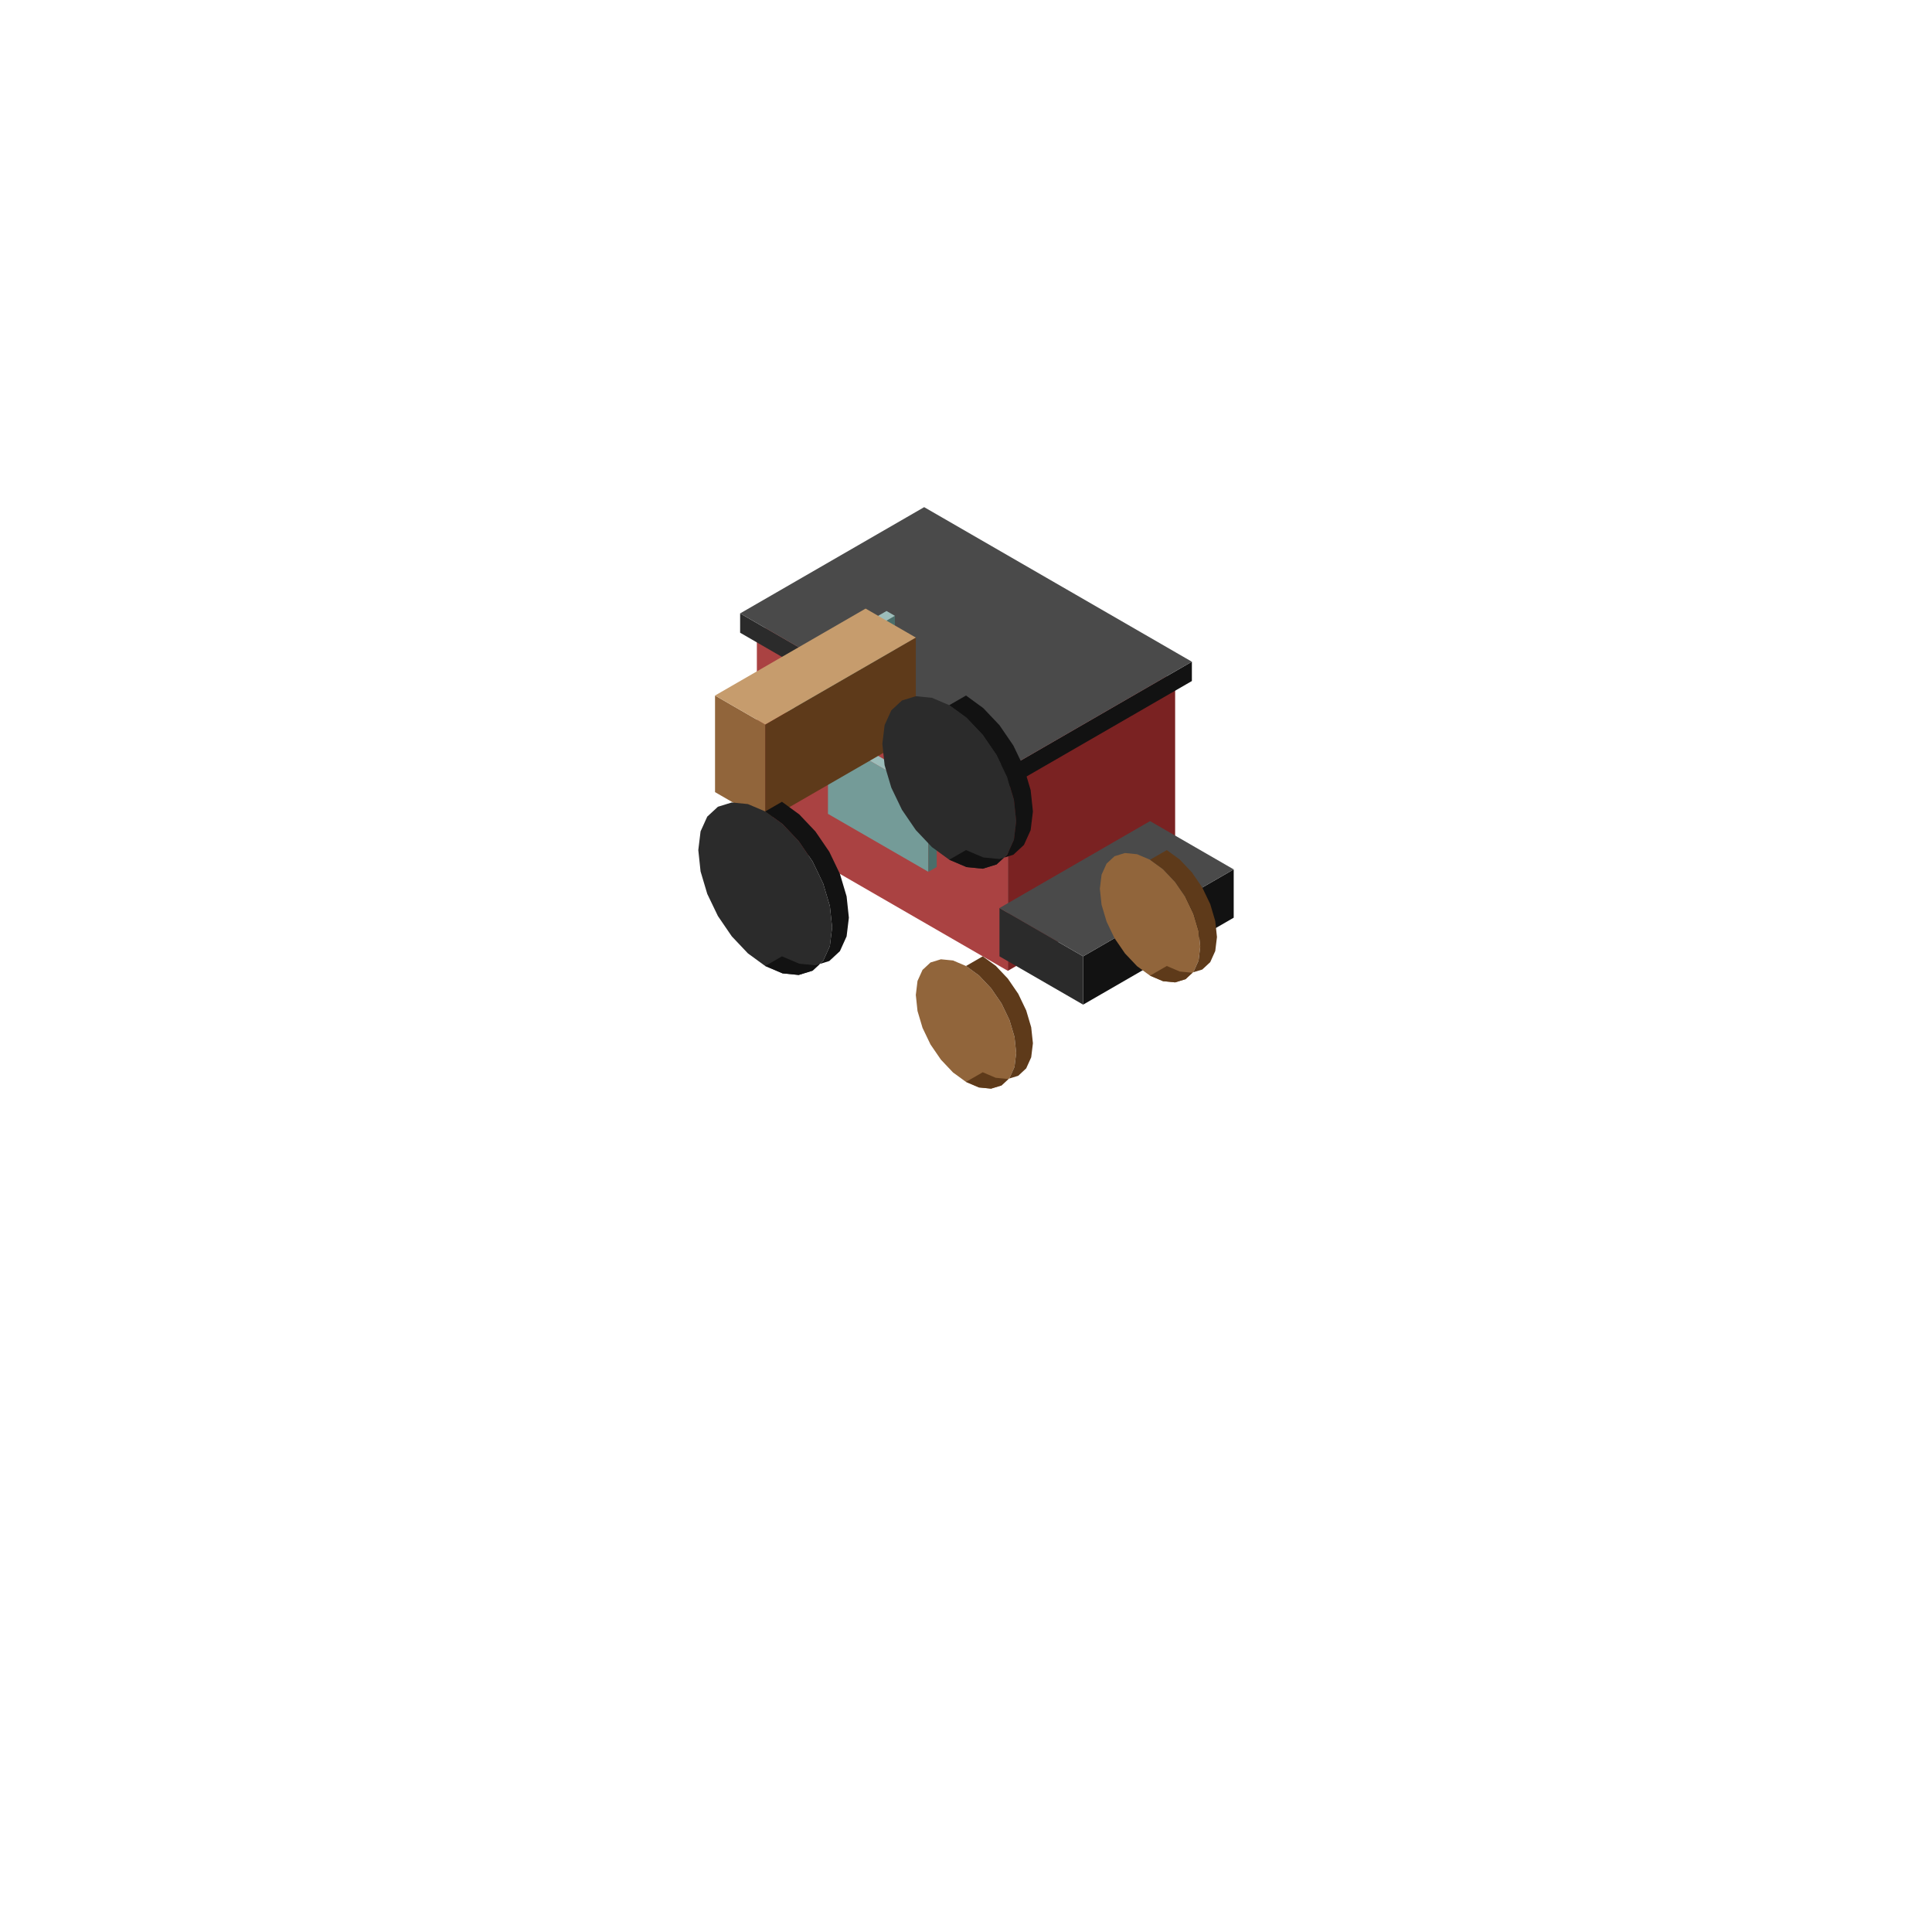
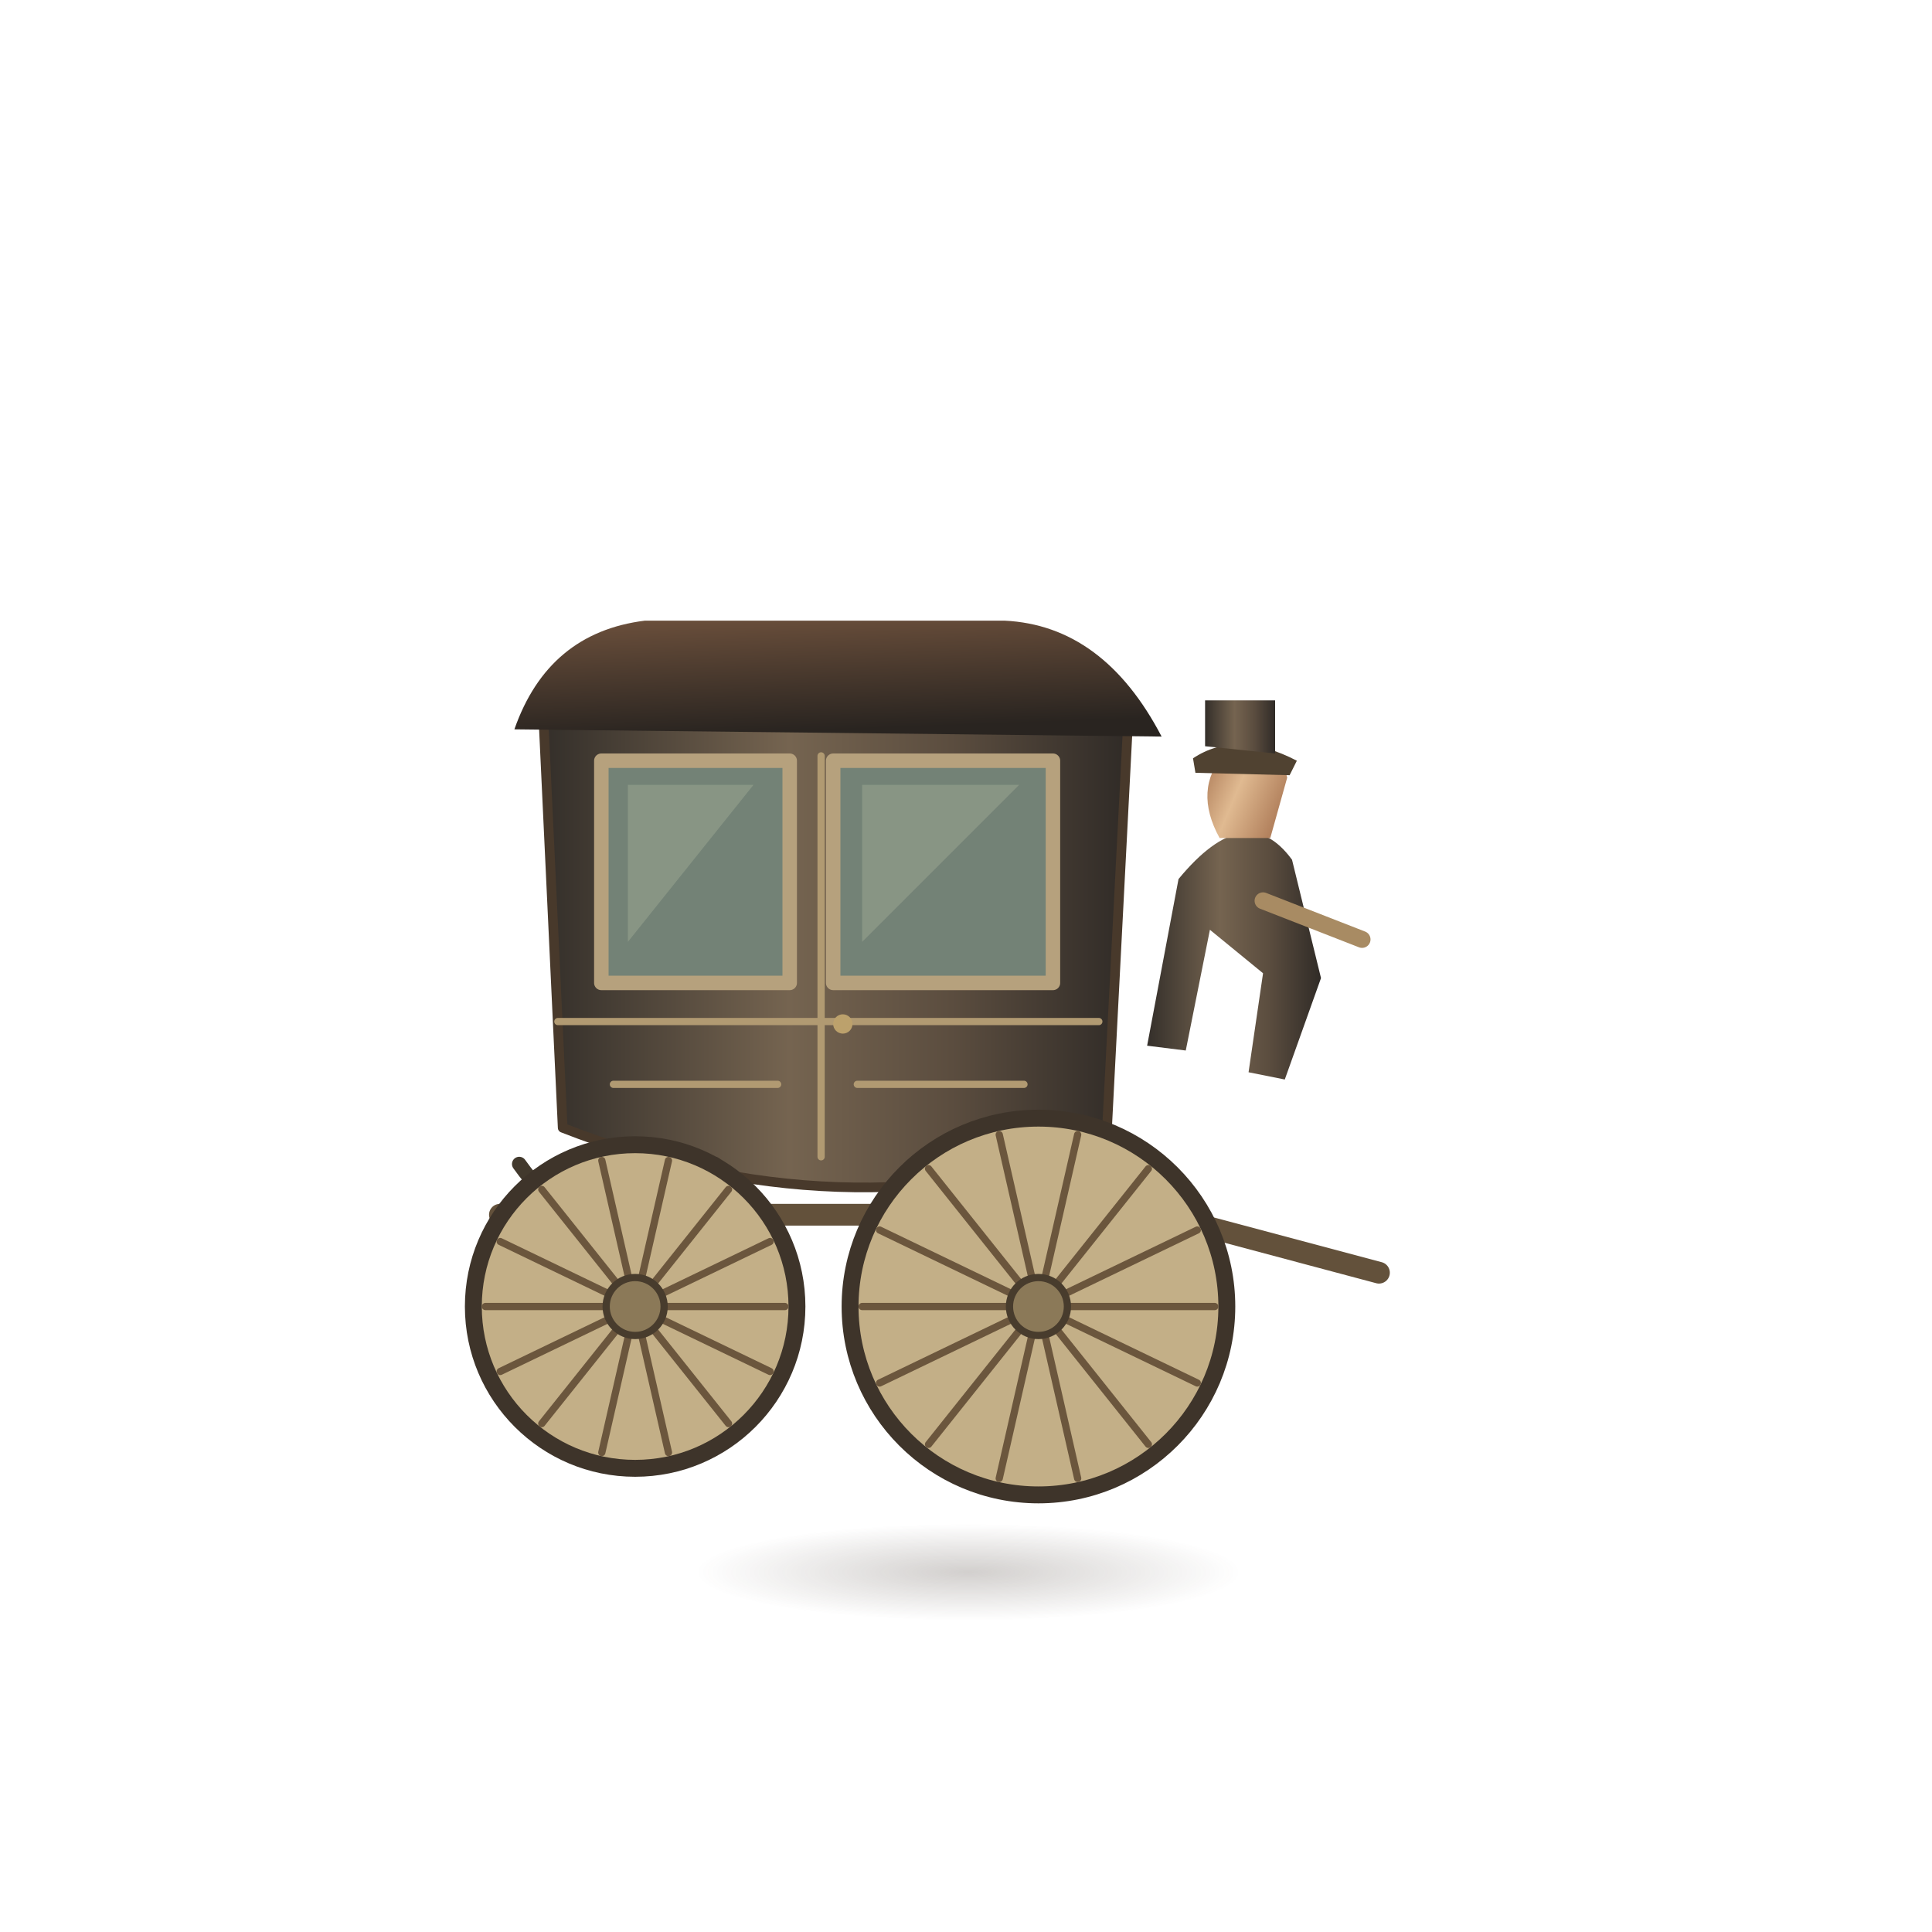
- <svg xmlns="http://www.w3.org/2000/svg" viewBox="0 0 800 800" width="1024" height="1024">
-   <polygon points="313.40,262.00 417.32,322.00 417.32,402.00 313.40,342.00" fill="#AA4242" opacity="1.0" />
-   <polygon points="417.32,322.00 486.60,282.00 486.60,362.00 417.32,402.00" fill="#7A2222" opacity="1.0" />
-   <polygon points="313.40,262.00 382.68,222.00 486.60,282.00 417.32,322.00" fill="#D46A6A" opacity="1.0" />
-   <polygon points="306.47,254.00 417.32,318.00 417.32,326.00 306.47,262.00" fill="#2b2b2b" opacity="1.0" />
-   <polygon points="417.32,318.00 493.53,274.00 493.53,282.00 417.32,326.00" fill="#121212" opacity="1.0" />
-   <polygon points="306.47,254.00 382.68,210.00 493.53,274.00 417.32,318.00" fill="#4A4A4A" opacity="1.0" />
-   <polygon points="342.84,305.00 384.41,329.00 384.41,361.00 342.84,337.00" fill="#749B98" opacity="1.0" />
-   <polygon points="384.41,329.00 387.88,327.00 387.88,359.00 384.41,361.00" fill="#4A6E6A" opacity="1.0" />
-   <polygon points="342.84,305.00 346.31,303.00 387.88,327.00 384.41,329.00" fill="#9CBDBA" opacity="1.0" />
-   <polygon points="325.52,277.00 328.99,279.00 328.99,311.00 325.52,309.00" fill="#749B98" opacity="1.0" />
-   <polygon points="328.99,279.00 370.56,255.00 370.56,287.00 328.99,311.00" fill="#4A6E6A" opacity="1.0" />
-   <polygon points="325.52,277.00 367.09,253.00 370.56,255.00 328.99,279.00" fill="#9CBDBA" opacity="1.0" />
-   <polygon points="413.86,376.00 448.50,396.00 448.50,416.00 413.86,396.00" fill="#2b2b2b" opacity="1.0" />
-   <polygon points="448.50,396.00 510.85,360.00 510.85,380.00 448.50,416.00" fill="#121212" opacity="1.0" />
-   <polygon points="413.86,376.00 476.21,340.00 510.85,360.00 448.50,396.00" fill="#4A4A4A" opacity="1.0" />
-   <polygon points="296.08,288.00 316.86,300.00 316.86,340.00 296.08,328.00" fill="#91653B" opacity="1.0" />
-   <polygon points="316.86,300.00 379.22,264.00 379.22,304.00 316.86,340.00" fill="#5E3A1A" opacity="1.0" />
-   <polygon points="296.08,288.00 358.43,252.00 379.22,264.00 316.86,300.00" fill="#C69C6D" opacity="1.0" />
-   <polygon points="420.78,436.00 420.08,429.38 418.00,422.39 414.70,415.51 410.39,409.22 405.38,403.92 400.00,400.00 394.62,397.71 389.61,397.22 385.30,398.54 382.00,401.61 379.92,406.20 379.22,412.00 379.92,418.62 382.00,425.61 385.30,432.49 389.61,438.78 394.62,444.08 400.00,448.00 405.38,450.29 410.39,450.78 414.70,449.46 418.00,446.39 420.08,441.80" fill="#91653B" opacity="1.0" />
-   <polygon points="406.93,444.00 412.31,446.29 417.32,446.78 421.63,445.46 424.93,442.39 427.00,437.80 427.71,432.00 427.00,425.38 424.93,418.39 421.63,411.51 417.32,405.22 412.31,399.92 406.93,396.00 400.00,400.00 405.38,403.92 410.39,409.22 414.70,415.51 418.00,422.39 420.08,429.38 420.78,436.00 420.08,441.80 418.00,446.39 414.70,449.46 410.39,450.78 405.38,450.29 400.00,448.00" fill="#5E3A1A" opacity="1.0" />
-   <polygon points="496.99,392.00 496.29,385.38 494.21,378.39 490.91,371.51 486.60,365.22 481.59,359.92 476.21,356.00 470.83,353.71 465.82,353.22 461.51,354.54 458.21,357.61 456.13,362.20 455.43,368.00 456.13,374.62 458.21,381.61 461.51,388.49 465.82,394.78 470.83,400.08 476.21,404.00 481.59,406.29 486.60,406.78 490.91,405.46 494.21,402.39 496.29,397.80" fill="#91653B" opacity="1.0" />
-   <polygon points="483.14,400.00 488.52,402.29 493.53,402.78 497.84,401.46 501.14,398.39 503.21,393.80 503.92,388.00 503.21,381.38 501.14,374.39 497.84,367.51 493.53,361.22 488.52,355.92 483.14,352.00 476.21,356.00 481.59,359.92 486.60,365.22 490.91,371.51 494.21,378.39 496.29,385.38 496.99,392.00 496.29,397.80 494.21,402.39 490.91,405.46 486.60,406.78 481.59,406.29 476.21,404.00" fill="#5E3A1A" opacity="1.0" />
-   <polygon points="344.57,384.00 343.63,375.17 340.86,365.86 336.46,356.69 330.72,348.29 324.03,341.23 316.86,336.00 309.69,332.95 303.01,332.29 297.27,334.06 292.86,338.14 290.09,344.26 289.15,352.00 290.09,360.83 292.86,370.14 297.27,379.31 303.01,387.71 309.69,394.77 316.86,400.00 324.03,403.05 330.72,403.71 336.46,401.94 340.86,397.86 343.63,391.74" fill="#2b2b2b" opacity="1.0" />
-   <polygon points="323.79,396.00 330.96,399.05 337.65,399.71 343.39,397.94 347.79,393.86 350.56,387.74 351.50,380.00 350.56,371.17 347.79,361.86 343.39,352.69 337.65,344.29 330.96,337.23 323.79,332.00 316.86,336.00 324.03,341.23 330.72,348.29 336.46,356.69 340.86,365.86 343.63,375.17 344.57,384.00 343.63,391.74 340.86,397.86 336.46,401.94 330.72,403.71 324.03,403.05 316.86,400.00" fill="#121212" opacity="1.0" />
-   <polygon points="420.78,340.00 419.84,331.17 417.07,321.86 412.67,312.69 406.93,304.29 400.24,297.23 393.07,292.00 385.90,288.95 379.22,288.29 373.48,290.06 369.07,294.14 366.30,300.26 365.36,308.00 366.30,316.83 369.07,326.14 373.48,335.31 379.22,343.71 385.90,350.77 393.07,356.00 400.24,359.05 406.93,359.71 412.67,357.94 417.07,353.86 419.84,347.74" fill="#2b2b2b" opacity="1.0" />
-   <polygon points="400.00,352.00 407.17,355.05 413.86,355.71 419.60,353.94 424.00,349.86 426.77,343.74 427.71,336.00 426.77,327.17 424.00,317.86 419.60,308.69 413.86,300.29 407.17,293.23 400.00,288.00 393.07,292.00 400.24,297.23 406.93,304.29 412.67,312.69 417.07,321.86 419.84,331.17 420.78,340.00 419.84,347.74 417.07,353.86 412.67,357.94 406.93,359.71 400.24,359.05 393.07,356.00" fill="#121212" opacity="1.0" />
+ <svg xmlns="http://www.w3.org/2000/svg" viewBox="0 0 800 800" width="1024" height="1024" role="img" aria-labelledby="title">
+   <defs>
+     <linearGradient id="cloth" x1="0" x2="1">
+       <stop stop-color="#342f2a" />
+       <stop offset=".42" stop-color="#756450" />
+       <stop offset=".7" stop-color="#5b4d3f" />
+       <stop offset="1" stop-color="#302b27" />
+     </linearGradient>
+     <linearGradient id="skin" x1="0" x2="1" y2=".5">
+       <stop stop-color="#a87552" />
+       <stop offset=".5" stop-color="#e0ba91" />
+       <stop offset="1" stop-color="#b3825e" />
+     </linearGradient>
+     <linearGradient id="leather" x2=".2" y2="1">
+       <stop stop-color="#6c503c" />
+       <stop offset="1" stop-color="#292420" />
+     </linearGradient>
+     <linearGradient id="silk" x1="0" x2="1">
+       <stop stop-color="#594637" />
+       <stop offset=".4" stop-color="#a18968" />
+       <stop offset=".65" stop-color="#80684f" />
+       <stop offset="1" stop-color="#49392d" />
+     </linearGradient>
+     <radialGradient id="shadow">
+       <stop stop-color="#3c3028" stop-opacity=".23" />
+       <stop offset="1" stop-color="#3c3028" stop-opacity="0" />
+     </radialGradient>
+   </defs>
+   <ellipse cx="401" cy="651" rx="113" ry="20" fill="url(#shadow)" />
+   <g stroke-linejoin="round" stroke-linecap="round">
+     <path d="M225 297q110-33 242 4l-9 174q-110 37-225-8Z" fill="url(#cloth)" stroke="#48392b" stroke-width="4" />
+     <path d="M213 302q14-40 54-45h149q41 2 65 48Z" fill="url(#leather)" />
+     <path d="M249 315h78v92h-78Zm96 0h91v92h-91Z" fill="#738276" stroke="#b6a17d" stroke-width="6" />
+     <path d="M260 325l52 0-52 65m97-65h65l-65 65" fill="#c8d0b0" opacity=".25" />
+     <path d="M340 313v166m-109-56h224m-201 26h68m33 0h69" stroke="#b19a72" stroke-width="3" />
+     <circle cx="349" cy="424" r="4" fill="#bca16c" />
+     <path d="M215 482q37 52 81 0m90 0q36 48 79 0" fill="none" stroke="#42392d" stroke-width="6" />
+     <path d="M207 503h274l90 24" fill="none" stroke="#63513b" stroke-width="9" />
+     <circle cx="263" cy="541" r="67" fill="#c3af87" stroke="#3e342a" stroke-width="7" />
+     <path d="M263 541l62.00 0.00" stroke="#6b563d" stroke-width="3" />
+     <path d="M263 541l55.86 26.90" stroke="#6b563d" stroke-width="3" />
+     <path d="M263 541l38.66 48.47" stroke="#6b563d" stroke-width="3" />
+     <path d="M263 541l13.80 60.45" stroke="#6b563d" stroke-width="3" />
+     <path d="M263 541l-13.80 60.45" stroke="#6b563d" stroke-width="3" />
+     <path d="M263 541l-38.66 48.47" stroke="#6b563d" stroke-width="3" />
+     <path d="M263 541l-55.86 26.90" stroke="#6b563d" stroke-width="3" />
+     <path d="M263 541l-62.00 0.00" stroke="#6b563d" stroke-width="3" />
+     <path d="M263 541l-55.86 -26.90" stroke="#6b563d" stroke-width="3" />
+     <path d="M263 541l-38.66 -48.47" stroke="#6b563d" stroke-width="3" />
+     <path d="M263 541l-13.80 -60.45" stroke="#6b563d" stroke-width="3" />
+     <path d="M263 541l13.80 -60.45" stroke="#6b563d" stroke-width="3" />
+     <path d="M263 541l38.66 -48.47" stroke="#6b563d" stroke-width="3" />
+     <path d="M263 541l55.86 -26.90" stroke="#6b563d" stroke-width="3" />
+     <circle cx="263" cy="541" r="12" fill="#8b7958" stroke="#483c2d" stroke-width="3" />
+     <circle cx="430" cy="541" r="78" fill="#c3af87" stroke="#3e342a" stroke-width="7" />
+     <path d="M430 541l73.00 0.00" stroke="#6b563d" stroke-width="3" />
+     <path d="M430 541l65.77 31.67" stroke="#6b563d" stroke-width="3" />
+     <path d="M430 541l45.51 57.07" stroke="#6b563d" stroke-width="3" />
+     <path d="M430 541l16.24 71.17" stroke="#6b563d" stroke-width="3" />
+     <path d="M430 541l-16.24 71.17" stroke="#6b563d" stroke-width="3" />
+     <path d="M430 541l-45.51 57.07" stroke="#6b563d" stroke-width="3" />
+     <path d="M430 541l-65.77 31.67" stroke="#6b563d" stroke-width="3" />
+     <path d="M430 541l-73.00 0.00" stroke="#6b563d" stroke-width="3" />
+     <path d="M430 541l-65.77 -31.67" stroke="#6b563d" stroke-width="3" />
+     <path d="M430 541l-45.51 -57.07" stroke="#6b563d" stroke-width="3" />
+     <path d="M430 541l-16.24 -71.17" stroke="#6b563d" stroke-width="3" />
+     <path d="M430 541l16.24 -71.17" stroke="#6b563d" stroke-width="3" />
+     <path d="M430 541l45.51 -57.07" stroke="#6b563d" stroke-width="3" />
+     <path d="M430 541l65.77 -31.67" stroke="#6b563d" stroke-width="3" />
+     <circle cx="430" cy="541" r="12" fill="#8b7958" stroke="#483c2d" stroke-width="3" />
+     <path d="M488 364q28-34 47-8l12 49-15 42-15-3 6-41-22-18-10 50-16-2Z" fill="url(#cloth)" />
+     <path d="M505 347q-11-20 2-35 21-12 26 10l-7 25Z" fill="url(#skin)" />
+     <path d="M494 314q18-12 43 1l-3 6-39-1Z" fill="#504231" />
+     <path d="M499 309v-19l29 0v22" fill="url(#cloth)" />
+     <path d="M523 373l41 16" stroke="#a88b63" stroke-width="7" />
+   </g>
</svg>
